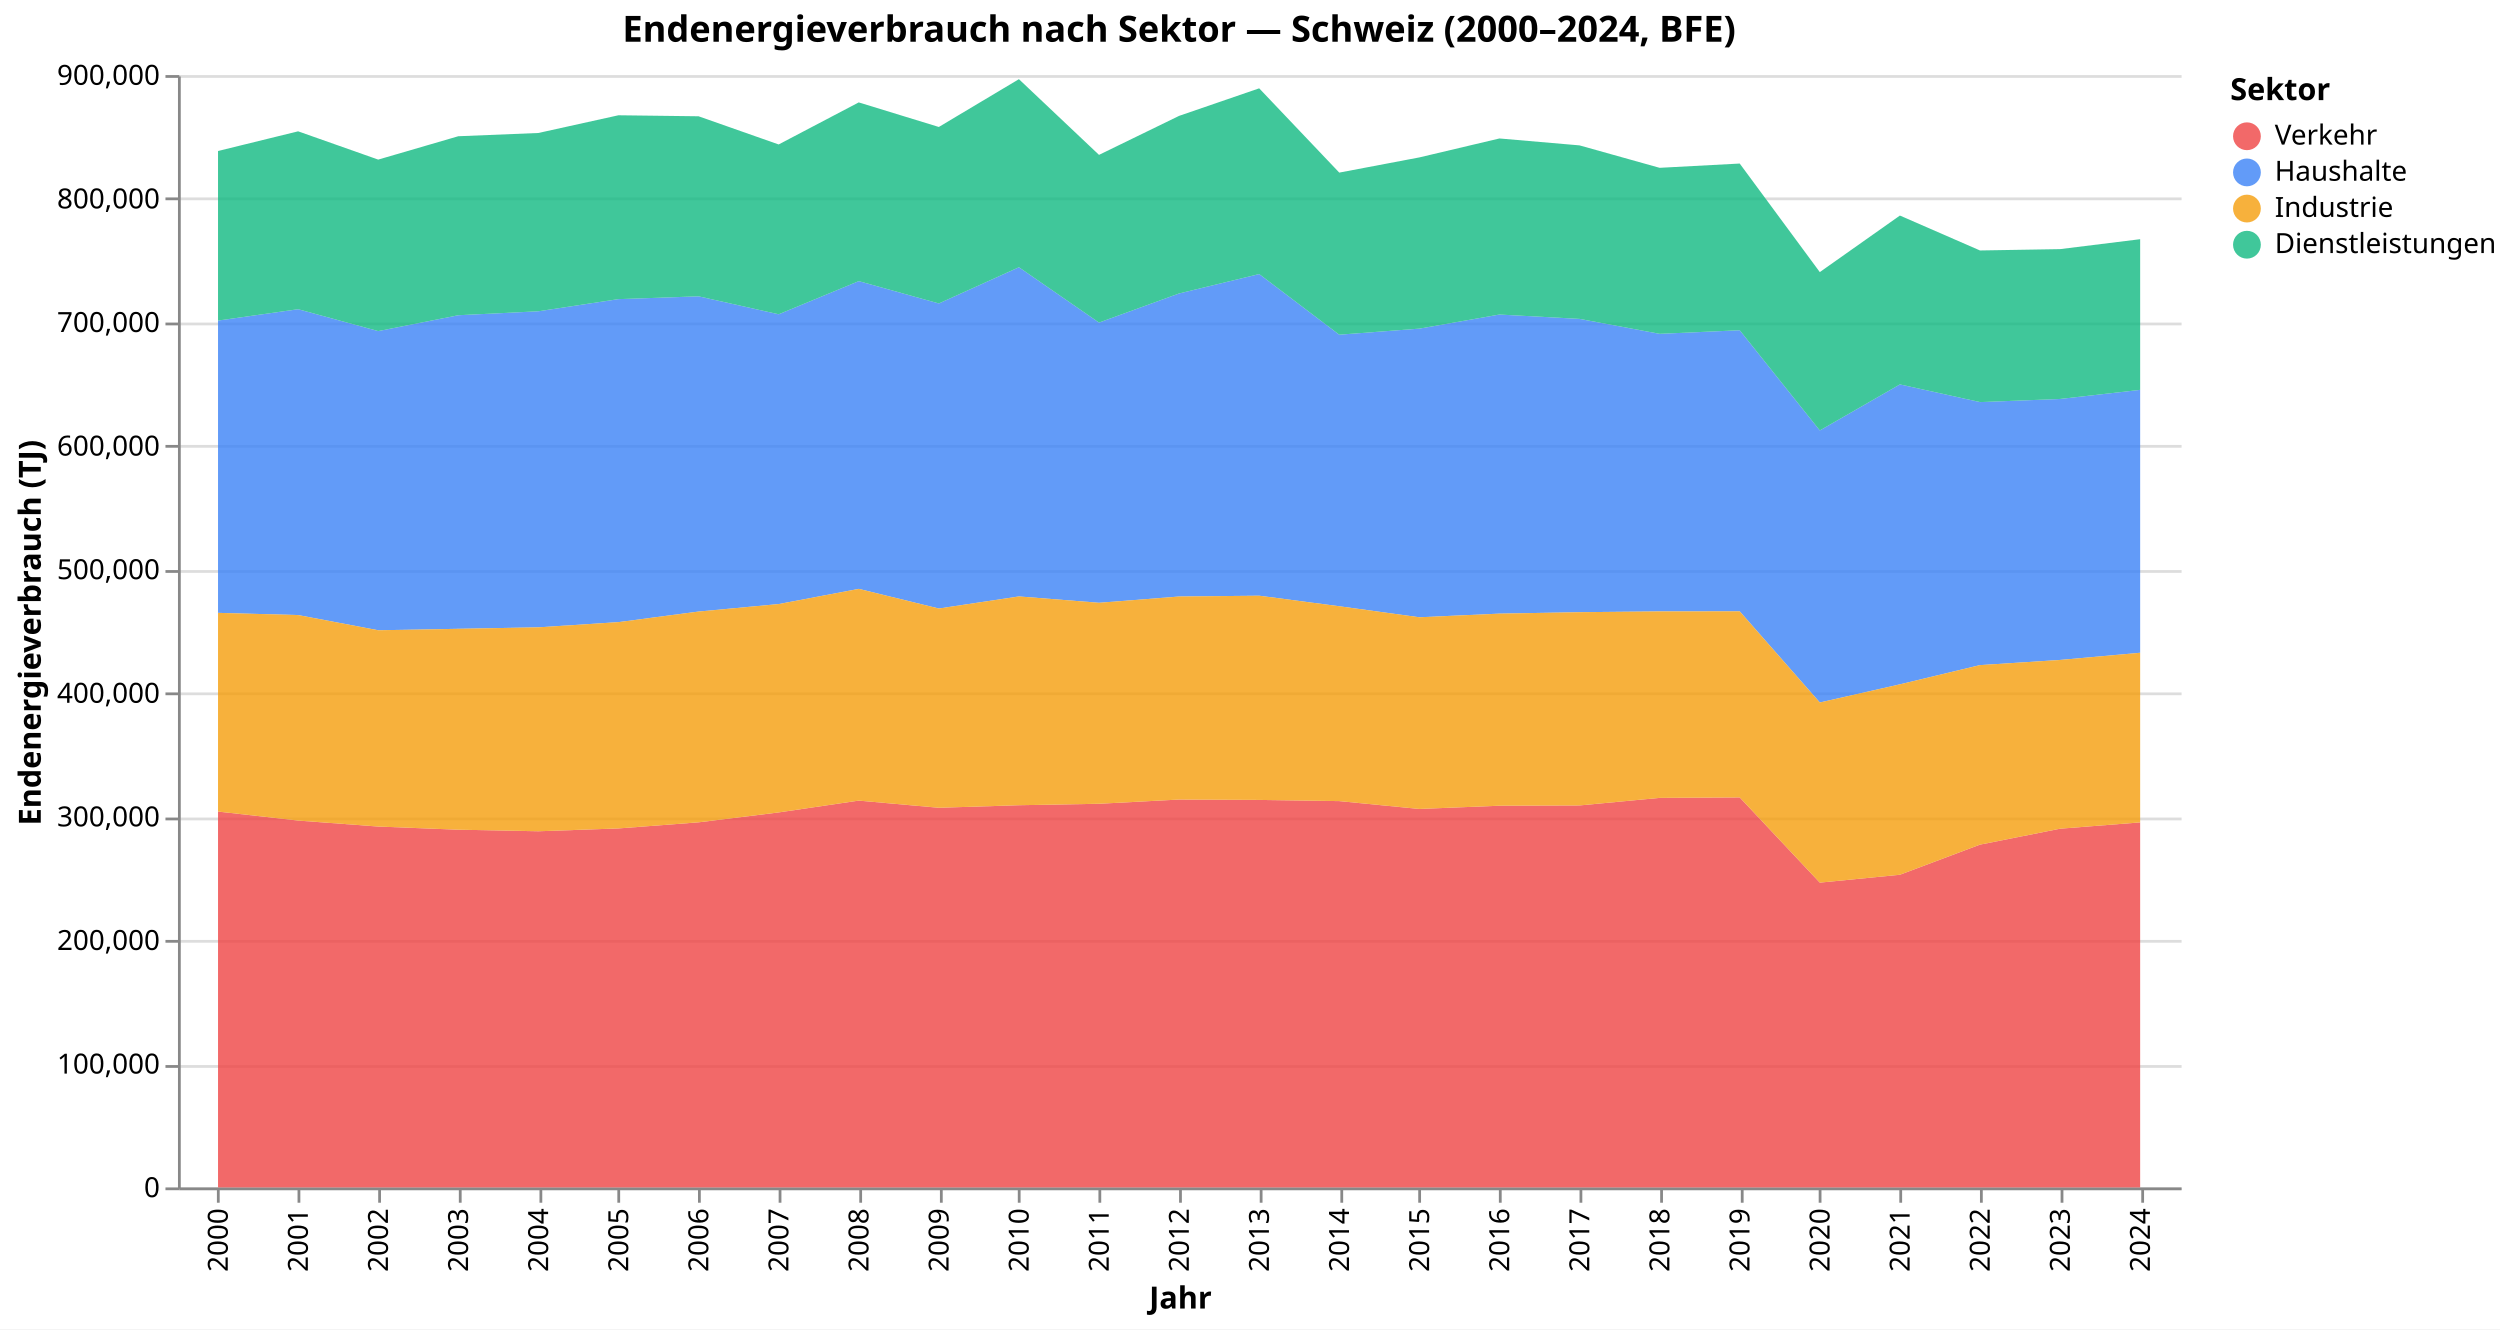
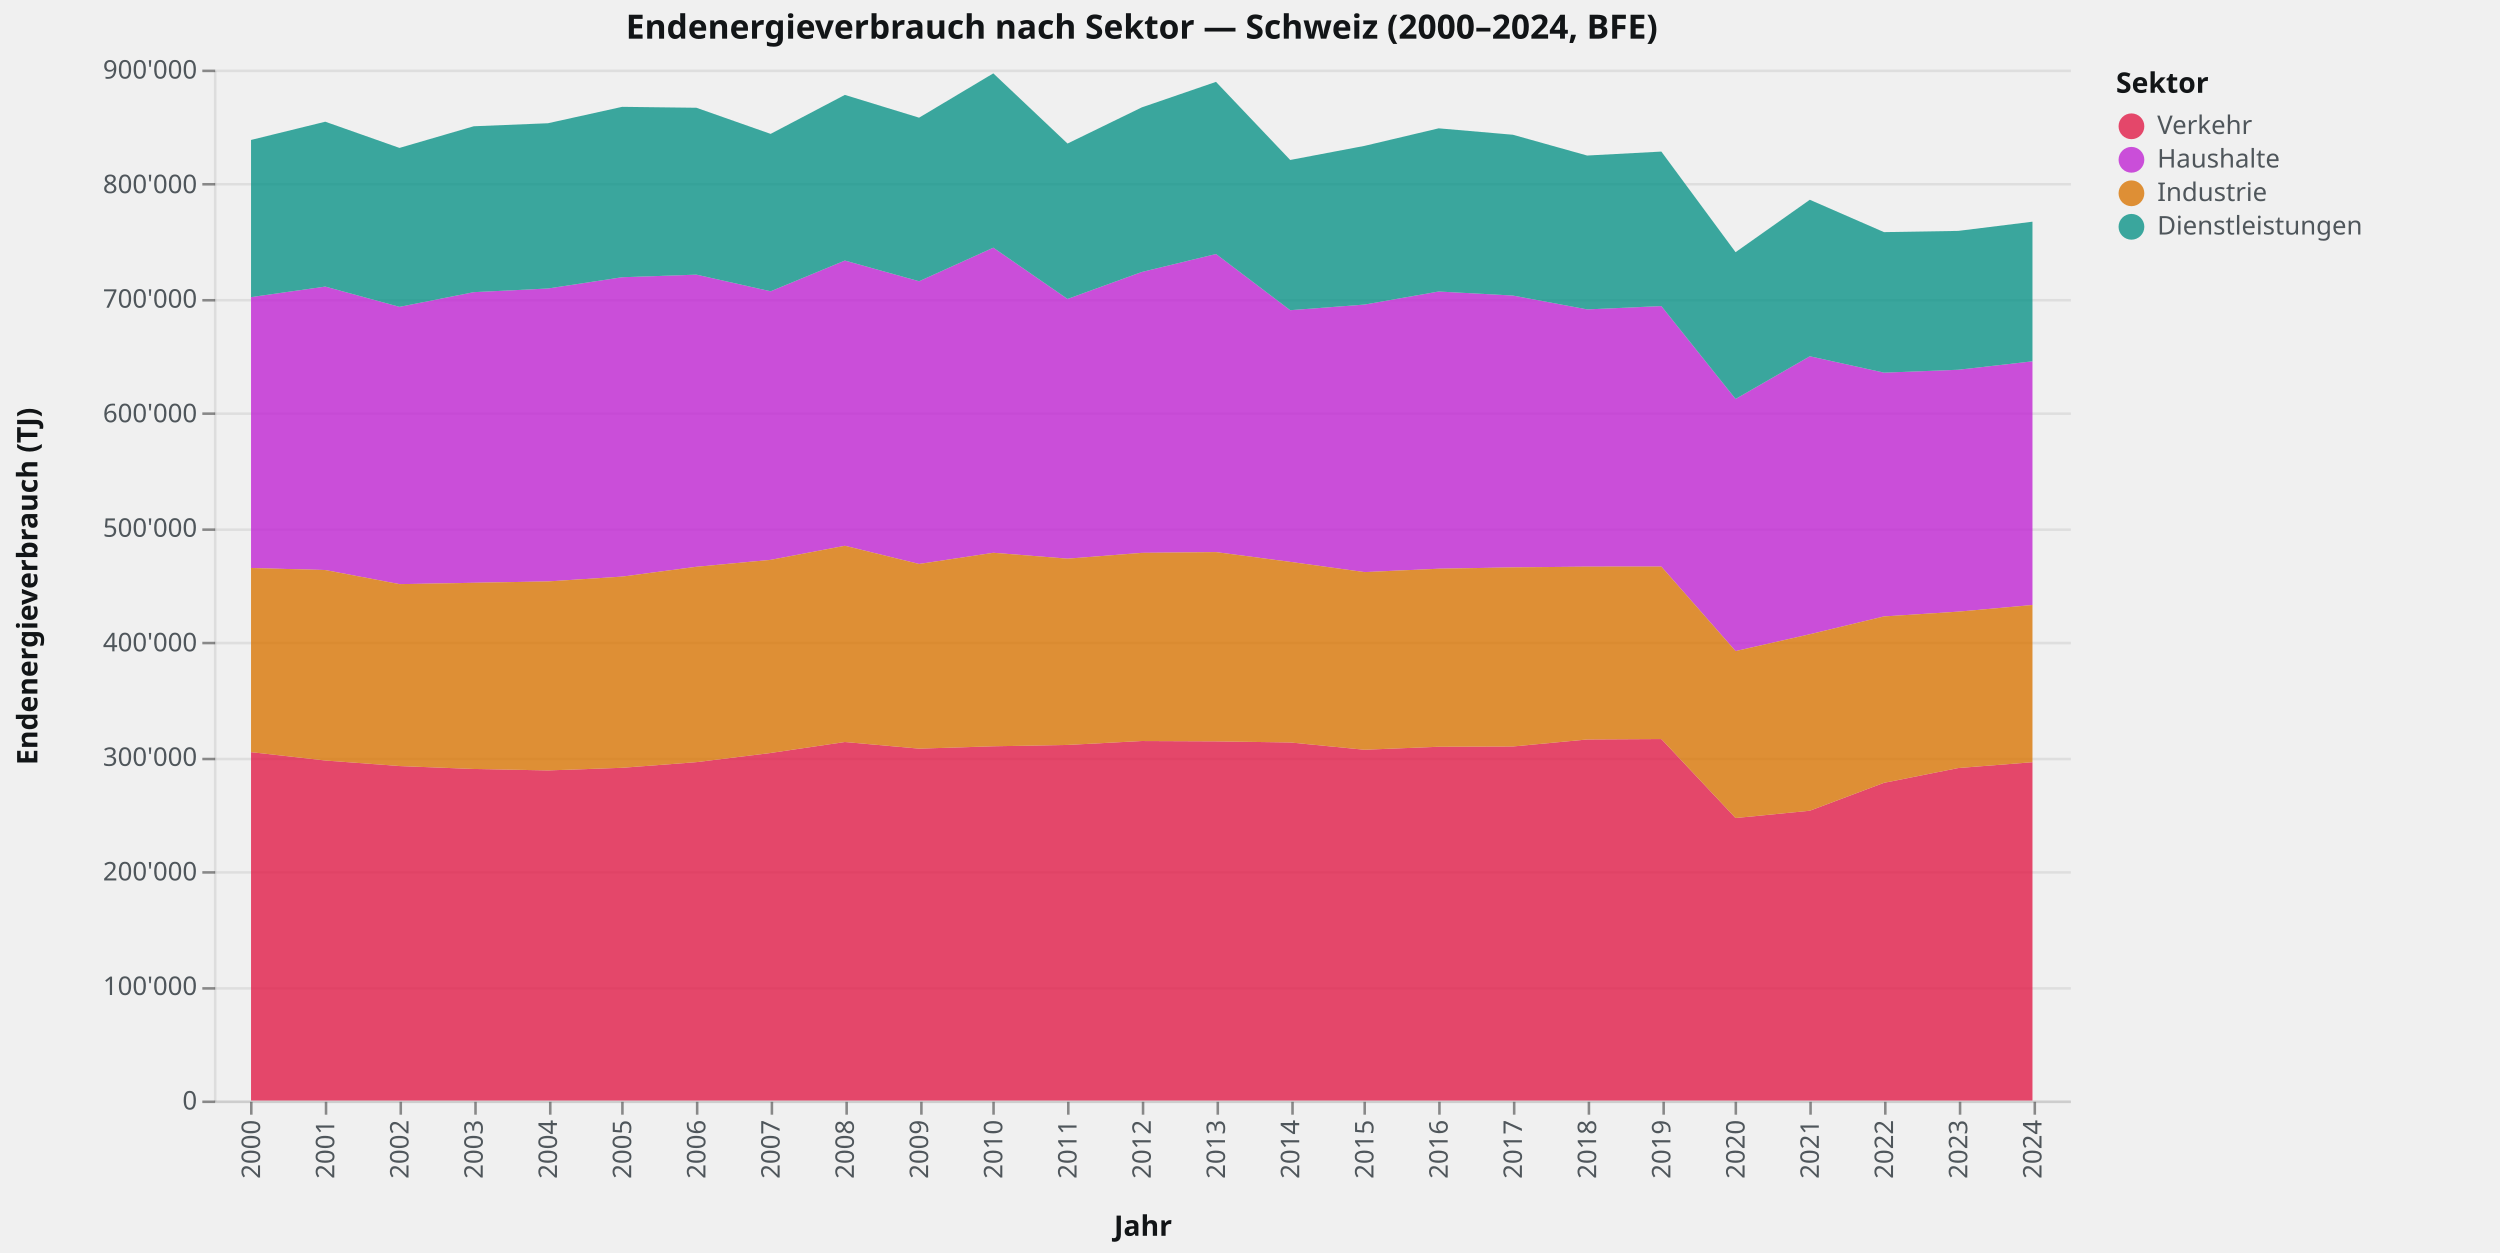
- <svg xmlns="http://www.w3.org/2000/svg" version="1.1" class="marks" width="899" height="478" viewBox="0 0 899 478">
-   <rect width="899" height="478" fill="white" />
-   <g fill="none" stroke-miterlimit="10" transform="translate(64,27)">
+ <svg xmlns="http://www.w3.org/2000/svg" version="1.1" class="marks" width="970" height="486" viewBox="0 0 970 486">
+   <g fill="none" stroke-miterlimit="10" transform="translate(83,27)">
    <g class="mark-group role-frame root" role="graphics-object" aria-roledescription="group mark container">
      <g transform="translate(0,0)">
        <path class="background" aria-hidden="true" d="M0.5,0.5h720v400h-720Z" />
        <g>
          <g class="mark-group role-axis" aria-hidden="true">
            <g transform="translate(0.5,0.5)">
              <path class="background" aria-hidden="true" d="M0,0h0v0h0Z" pointer-events="none" />
              <g>
                <g class="mark-rule role-axis-grid" pointer-events="none">
-                   <line transform="translate(0,400)" x2="720" y2="0" stroke="#ddd" stroke-width="1" opacity="1" />
-                   <line transform="translate(0,356)" x2="720" y2="0" stroke="#ddd" stroke-width="1" opacity="1" />
-                   <line transform="translate(0,311)" x2="720" y2="0" stroke="#ddd" stroke-width="1" opacity="1" />
-                   <line transform="translate(0,267)" x2="720" y2="0" stroke="#ddd" stroke-width="1" opacity="1" />
-                   <line transform="translate(0,222)" x2="720" y2="0" stroke="#ddd" stroke-width="1" opacity="1" />
-                   <line transform="translate(0,178)" x2="720" y2="0" stroke="#ddd" stroke-width="1" opacity="1" />
-                   <line transform="translate(0,133)" x2="720" y2="0" stroke="#ddd" stroke-width="1" opacity="1" />
-                   <line transform="translate(0,89)" x2="720" y2="0" stroke="#ddd" stroke-width="1" opacity="1" />
-                   <line transform="translate(0,44)" x2="720" y2="0" stroke="#ddd" stroke-width="1" opacity="1" />
-                   <line transform="translate(0,0)" x2="720" y2="0" stroke="#ddd" stroke-width="1" opacity="1" />
+                   <line transform="translate(0,400)" x2="720" y2="0" stroke="rgba(18,21,23,0.08)" stroke-width="1" opacity="1" />
+                   <line transform="translate(0,356)" x2="720" y2="0" stroke="rgba(18,21,23,0.08)" stroke-width="1" opacity="1" />
+                   <line transform="translate(0,311)" x2="720" y2="0" stroke="rgba(18,21,23,0.08)" stroke-width="1" opacity="1" />
+                   <line transform="translate(0,267)" x2="720" y2="0" stroke="rgba(18,21,23,0.08)" stroke-width="1" opacity="1" />
+                   <line transform="translate(0,222)" x2="720" y2="0" stroke="rgba(18,21,23,0.08)" stroke-width="1" opacity="1" />
+                   <line transform="translate(0,178)" x2="720" y2="0" stroke="rgba(18,21,23,0.08)" stroke-width="1" opacity="1" />
+                   <line transform="translate(0,133)" x2="720" y2="0" stroke="rgba(18,21,23,0.08)" stroke-width="1" opacity="1" />
+                   <line transform="translate(0,89)" x2="720" y2="0" stroke="rgba(18,21,23,0.08)" stroke-width="1" opacity="1" />
+                   <line transform="translate(0,44)" x2="720" y2="0" stroke="rgba(18,21,23,0.08)" stroke-width="1" opacity="1" />
+                   <line transform="translate(0,0)" x2="720" y2="0" stroke="rgba(18,21,23,0.08)" stroke-width="1" opacity="1" />
                </g>
              </g>
              <path class="foreground" aria-hidden="true" d="" pointer-events="none" display="none" />
            </g>
          </g>
          <g class="mark-group role-axis" role="graphics-symbol" aria-roledescription="axis" aria-label="X-axis titled 'Jahr' for a discrete scale with 25 values: 2000, 2001, 2002, 2003, 2004, ending with 2024">
            <g transform="translate(0.5,400.5)">
              <path class="background" aria-hidden="true" d="M0,0h0v0h0Z" pointer-events="none" />
              <g>
                <g class="mark-rule role-axis-tick" pointer-events="none">
                  <line transform="translate(14,0)" x2="0" y2="5" stroke="#888" stroke-width="1" opacity="1" />
                  <line transform="translate(43,0)" x2="0" y2="5" stroke="#888" stroke-width="1" opacity="1" />
                  <line transform="translate(72,0)" x2="0" y2="5" stroke="#888" stroke-width="1" opacity="1" />
                  <line transform="translate(101,0)" x2="0" y2="5" stroke="#888" stroke-width="1" opacity="1" />
                  <line transform="translate(130,0)" x2="0" y2="5" stroke="#888" stroke-width="1" opacity="1" />
                  <line transform="translate(158,0)" x2="0" y2="5" stroke="#888" stroke-width="1" opacity="1" />
                  <line transform="translate(187,0)" x2="0" y2="5" stroke="#888" stroke-width="1" opacity="1" />
                  <line transform="translate(216,0)" x2="0" y2="5" stroke="#888" stroke-width="1" opacity="1" />
                  <line transform="translate(245,0)" x2="0" y2="5" stroke="#888" stroke-width="1" opacity="1" />
                  <line transform="translate(274,0)" x2="0" y2="5" stroke="#888" stroke-width="1" opacity="1" />
                  <line transform="translate(302,0)" x2="0" y2="5" stroke="#888" stroke-width="1" opacity="1" />
                  <line transform="translate(331,0)" x2="0" y2="5" stroke="#888" stroke-width="1" opacity="1" />
                  <line transform="translate(360,0)" x2="0" y2="5" stroke="#888" stroke-width="1" opacity="1" />
                  <line transform="translate(389,0)" x2="0" y2="5" stroke="#888" stroke-width="1" opacity="1" />
                  <line transform="translate(418,0)" x2="0" y2="5" stroke="#888" stroke-width="1" opacity="1" />
                  <line transform="translate(446,0)" x2="0" y2="5" stroke="#888" stroke-width="1" opacity="1" />
                  <line transform="translate(475,0)" x2="0" y2="5" stroke="#888" stroke-width="1" opacity="1" />
                  <line transform="translate(504,0)" x2="0" y2="5" stroke="#888" stroke-width="1" opacity="1" />
                  <line transform="translate(533,0)" x2="0" y2="5" stroke="#888" stroke-width="1" opacity="1" />
                  <line transform="translate(562,0)" x2="0" y2="5" stroke="#888" stroke-width="1" opacity="1" />
                  <line transform="translate(590,0)" x2="0" y2="5" stroke="#888" stroke-width="1" opacity="1" />
                  <line transform="translate(619,0)" x2="0" y2="5" stroke="#888" stroke-width="1" opacity="1" />
                  <line transform="translate(648,0)" x2="0" y2="5" stroke="#888" stroke-width="1" opacity="1" />
                  <line transform="translate(677,0)" x2="0" y2="5" stroke="#888" stroke-width="1" opacity="1" />
                  <line transform="translate(706,0)" x2="0" y2="5" stroke="#888" stroke-width="1" opacity="1" />
                </g>
                <g class="mark-text role-axis-label" pointer-events="none">
-                   <text text-anchor="end" transform="translate(14.4,7) rotate(270) translate(0,3)" font-family="Switzer, system-ui, sans-serif" font-size="10px" fill="#000" opacity="1">2000</text>
-                   <text text-anchor="end" transform="translate(43.2,7) rotate(270) translate(0,3)" font-family="Switzer, system-ui, sans-serif" font-size="10px" fill="#000" opacity="1">2001</text>
-                   <text text-anchor="end" transform="translate(72,7) rotate(270) translate(0,3)" font-family="Switzer, system-ui, sans-serif" font-size="10px" fill="#000" opacity="1">2002</text>
-                   <text text-anchor="end" transform="translate(100.8,7) rotate(270) translate(0,3)" font-family="Switzer, system-ui, sans-serif" font-size="10px" fill="#000" opacity="1">2003</text>
-                   <text text-anchor="end" transform="translate(129.6,7) rotate(270) translate(0,3)" font-family="Switzer, system-ui, sans-serif" font-size="10px" fill="#000" opacity="1">2004</text>
-                   <text text-anchor="end" transform="translate(158.4,7) rotate(270) translate(0,3)" font-family="Switzer, system-ui, sans-serif" font-size="10px" fill="#000" opacity="1">2005</text>
-                   <text text-anchor="end" transform="translate(187.2,7) rotate(270) translate(0,3)" font-family="Switzer, system-ui, sans-serif" font-size="10px" fill="#000" opacity="1">2006</text>
-                   <text text-anchor="end" transform="translate(216,7) rotate(270) translate(0,3)" font-family="Switzer, system-ui, sans-serif" font-size="10px" fill="#000" opacity="1">2007</text>
-                   <text text-anchor="end" transform="translate(244.8,7) rotate(270) translate(0,3)" font-family="Switzer, system-ui, sans-serif" font-size="10px" fill="#000" opacity="1">2008</text>
-                   <text text-anchor="end" transform="translate(273.6,7) rotate(270) translate(0,3)" font-family="Switzer, system-ui, sans-serif" font-size="10px" fill="#000" opacity="1">2009</text>
-                   <text text-anchor="end" transform="translate(302.4,7) rotate(270) translate(0,3)" font-family="Switzer, system-ui, sans-serif" font-size="10px" fill="#000" opacity="1">2010</text>
-                   <text text-anchor="end" transform="translate(331.2,7) rotate(270) translate(0,3)" font-family="Switzer, system-ui, sans-serif" font-size="10px" fill="#000" opacity="1">2011</text>
-                   <text text-anchor="end" transform="translate(360,7) rotate(270) translate(0,3)" font-family="Switzer, system-ui, sans-serif" font-size="10px" fill="#000" opacity="1">2012</text>
-                   <text text-anchor="end" transform="translate(388.8,7) rotate(270) translate(0,3)" font-family="Switzer, system-ui, sans-serif" font-size="10px" fill="#000" opacity="1">2013</text>
-                   <text text-anchor="end" transform="translate(417.6,7) rotate(270) translate(0,3)" font-family="Switzer, system-ui, sans-serif" font-size="10px" fill="#000" opacity="1">2014</text>
-                   <text text-anchor="end" transform="translate(446.4,7) rotate(270) translate(0,3)" font-family="Switzer, system-ui, sans-serif" font-size="10px" fill="#000" opacity="1">2015</text>
-                   <text text-anchor="end" transform="translate(475.2,7) rotate(270) translate(0,3)" font-family="Switzer, system-ui, sans-serif" font-size="10px" fill="#000" opacity="1">2016</text>
-                   <text text-anchor="end" transform="translate(504,7) rotate(270) translate(0,3)" font-family="Switzer, system-ui, sans-serif" font-size="10px" fill="#000" opacity="1">2017</text>
-                   <text text-anchor="end" transform="translate(532.8,7) rotate(270) translate(0,3)" font-family="Switzer, system-ui, sans-serif" font-size="10px" fill="#000" opacity="1">2018</text>
-                   <text text-anchor="end" transform="translate(561.6,7) rotate(270) translate(0,3)" font-family="Switzer, system-ui, sans-serif" font-size="10px" fill="#000" opacity="1">2019</text>
-                   <text text-anchor="end" transform="translate(590.4,7) rotate(270) translate(0,3)" font-family="Switzer, system-ui, sans-serif" font-size="10px" fill="#000" opacity="1">2020</text>
-                   <text text-anchor="end" transform="translate(619.2,7) rotate(270) translate(0,3)" font-family="Switzer, system-ui, sans-serif" font-size="10px" fill="#000" opacity="1">2021</text>
-                   <text text-anchor="end" transform="translate(648,7) rotate(270) translate(0,3)" font-family="Switzer, system-ui, sans-serif" font-size="10px" fill="#000" opacity="1">2022</text>
-                   <text text-anchor="end" transform="translate(676.8,7) rotate(270) translate(0,3)" font-family="Switzer, system-ui, sans-serif" font-size="10px" fill="#000" opacity="1">2023</text>
-                   <text text-anchor="end" transform="translate(705.6,7) rotate(270) translate(0,3)" font-family="Switzer, system-ui, sans-serif" font-size="10px" fill="#000" opacity="1">2024</text>
+                   <text text-anchor="end" transform="translate(14.4,7) rotate(270) translate(0,3)" font-family="Switzer, system-ui, sans-serif" font-size="10px" fill="#4f565b" opacity="1">2000</text>
+                   <text text-anchor="end" transform="translate(43.2,7) rotate(270) translate(0,3)" font-family="Switzer, system-ui, sans-serif" font-size="10px" fill="#4f565b" opacity="1">2001</text>
+                   <text text-anchor="end" transform="translate(72,7) rotate(270) translate(0,3)" font-family="Switzer, system-ui, sans-serif" font-size="10px" fill="#4f565b" opacity="1">2002</text>
+                   <text text-anchor="end" transform="translate(100.8,7) rotate(270) translate(0,3)" font-family="Switzer, system-ui, sans-serif" font-size="10px" fill="#4f565b" opacity="1">2003</text>
+                   <text text-anchor="end" transform="translate(129.6,7) rotate(270) translate(0,3)" font-family="Switzer, system-ui, sans-serif" font-size="10px" fill="#4f565b" opacity="1">2004</text>
+                   <text text-anchor="end" transform="translate(158.4,7) rotate(270) translate(0,3)" font-family="Switzer, system-ui, sans-serif" font-size="10px" fill="#4f565b" opacity="1">2005</text>
+                   <text text-anchor="end" transform="translate(187.2,7) rotate(270) translate(0,3)" font-family="Switzer, system-ui, sans-serif" font-size="10px" fill="#4f565b" opacity="1">2006</text>
+                   <text text-anchor="end" transform="translate(216,7) rotate(270) translate(0,3)" font-family="Switzer, system-ui, sans-serif" font-size="10px" fill="#4f565b" opacity="1">2007</text>
+                   <text text-anchor="end" transform="translate(244.8,7) rotate(270) translate(0,3)" font-family="Switzer, system-ui, sans-serif" font-size="10px" fill="#4f565b" opacity="1">2008</text>
+                   <text text-anchor="end" transform="translate(273.6,7) rotate(270) translate(0,3)" font-family="Switzer, system-ui, sans-serif" font-size="10px" fill="#4f565b" opacity="1">2009</text>
+                   <text text-anchor="end" transform="translate(302.4,7) rotate(270) translate(0,3)" font-family="Switzer, system-ui, sans-serif" font-size="10px" fill="#4f565b" opacity="1">2010</text>
+                   <text text-anchor="end" transform="translate(331.2,7) rotate(270) translate(0,3)" font-family="Switzer, system-ui, sans-serif" font-size="10px" fill="#4f565b" opacity="1">2011</text>
+                   <text text-anchor="end" transform="translate(360,7) rotate(270) translate(0,3)" font-family="Switzer, system-ui, sans-serif" font-size="10px" fill="#4f565b" opacity="1">2012</text>
+                   <text text-anchor="end" transform="translate(388.8,7) rotate(270) translate(0,3)" font-family="Switzer, system-ui, sans-serif" font-size="10px" fill="#4f565b" opacity="1">2013</text>
+                   <text text-anchor="end" transform="translate(417.6,7) rotate(270) translate(0,3)" font-family="Switzer, system-ui, sans-serif" font-size="10px" fill="#4f565b" opacity="1">2014</text>
+                   <text text-anchor="end" transform="translate(446.4,7) rotate(270) translate(0,3)" font-family="Switzer, system-ui, sans-serif" font-size="10px" fill="#4f565b" opacity="1">2015</text>
+                   <text text-anchor="end" transform="translate(475.2,7) rotate(270) translate(0,3)" font-family="Switzer, system-ui, sans-serif" font-size="10px" fill="#4f565b" opacity="1">2016</text>
+                   <text text-anchor="end" transform="translate(504,7) rotate(270) translate(0,3)" font-family="Switzer, system-ui, sans-serif" font-size="10px" fill="#4f565b" opacity="1">2017</text>
+                   <text text-anchor="end" transform="translate(532.8,7) rotate(270) translate(0,3)" font-family="Switzer, system-ui, sans-serif" font-size="10px" fill="#4f565b" opacity="1">2018</text>
+                   <text text-anchor="end" transform="translate(561.6,7) rotate(270) translate(0,3)" font-family="Switzer, system-ui, sans-serif" font-size="10px" fill="#4f565b" opacity="1">2019</text>
+                   <text text-anchor="end" transform="translate(590.4,7) rotate(270) translate(0,3)" font-family="Switzer, system-ui, sans-serif" font-size="10px" fill="#4f565b" opacity="1">2020</text>
+                   <text text-anchor="end" transform="translate(619.2,7) rotate(270) translate(0,3)" font-family="Switzer, system-ui, sans-serif" font-size="10px" fill="#4f565b" opacity="1">2021</text>
+                   <text text-anchor="end" transform="translate(648,7) rotate(270) translate(0,3)" font-family="Switzer, system-ui, sans-serif" font-size="10px" fill="#4f565b" opacity="1">2022</text>
+                   <text text-anchor="end" transform="translate(676.8,7) rotate(270) translate(0,3)" font-family="Switzer, system-ui, sans-serif" font-size="10px" fill="#4f565b" opacity="1">2023</text>
+                   <text text-anchor="end" transform="translate(705.6,7) rotate(270) translate(0,3)" font-family="Switzer, system-ui, sans-serif" font-size="10px" fill="#4f565b" opacity="1">2024</text>
                </g>
                <g class="mark-rule role-axis-domain" pointer-events="none">
-                   <line transform="translate(0,0)" x2="720" y2="0" stroke="#888" stroke-width="1" opacity="1" />
+                   <line transform="translate(0,0)" x2="720" y2="0" stroke="rgba(0,0,0,0.08)" stroke-width="1" opacity="1" />
                </g>
                <g class="mark-text role-axis-title" pointer-events="none">
-                   <text text-anchor="middle" transform="translate(360,43.04)" font-family="Switzer, system-ui, sans-serif" font-size="11px" font-weight="bold" fill="#000" opacity="1">Jahr</text>
-                 </g>
-               </g>
-               <path class="foreground" aria-hidden="true" d="" pointer-events="none" display="none" />
-             </g>
-           </g>
-           <g class="mark-group role-axis" role="graphics-symbol" aria-roledescription="axis" aria-label="Y-axis titled 'Endenergieverbrauch (TJ)' for a linear scale with values from 0 to 900,000">
+                   <text text-anchor="middle" transform="translate(360,52)" font-family="Switzer, system-ui, sans-serif" font-size="11px" font-weight="bold" fill="#121517" opacity="1">Jahr</text>
+                 </g>
+               </g>
+               <path class="foreground" aria-hidden="true" d="" pointer-events="none" display="none" />
+             </g>
+           </g>
+           <g class="mark-group role-axis" role="graphics-symbol" aria-roledescription="axis" aria-label="Y-axis titled 'Endenergieverbrauch (TJ)' for a linear scale with values from 0 to 900'000">
            <g transform="translate(0.5,0.5)">
              <path class="background" aria-hidden="true" d="M0,0h0v0h0Z" pointer-events="none" />
              <g>
                <g class="mark-rule role-axis-tick" pointer-events="none">
                  <line transform="translate(0,400)" x2="-5" y2="0" stroke="#888" stroke-width="1" opacity="1" />
                  <line transform="translate(0,356)" x2="-5" y2="0" stroke="#888" stroke-width="1" opacity="1" />
                  <line transform="translate(0,311)" x2="-5" y2="0" stroke="#888" stroke-width="1" opacity="1" />
                  <line transform="translate(0,267)" x2="-5" y2="0" stroke="#888" stroke-width="1" opacity="1" />
                  <line transform="translate(0,222)" x2="-5" y2="0" stroke="#888" stroke-width="1" opacity="1" />
                  <line transform="translate(0,178)" x2="-5" y2="0" stroke="#888" stroke-width="1" opacity="1" />
                  <line transform="translate(0,133)" x2="-5" y2="0" stroke="#888" stroke-width="1" opacity="1" />
                  <line transform="translate(0,89)" x2="-5" y2="0" stroke="#888" stroke-width="1" opacity="1" />
                  <line transform="translate(0,44)" x2="-5" y2="0" stroke="#888" stroke-width="1" opacity="1" />
                  <line transform="translate(0,0)" x2="-5" y2="0" stroke="#888" stroke-width="1" opacity="1" />
                </g>
                <g class="mark-text role-axis-label" pointer-events="none">
-                   <text text-anchor="end" transform="translate(-7,403)" font-family="Switzer, system-ui, sans-serif" font-size="10px" fill="#000" opacity="1">0</text>
-                   <text text-anchor="end" transform="translate(-7,358.5556)" font-family="Switzer, system-ui, sans-serif" font-size="10px" fill="#000" opacity="1">100,000</text>
-                   <text text-anchor="end" transform="translate(-7,314.1111)" font-family="Switzer, system-ui, sans-serif" font-size="10px" fill="#000" opacity="1">200,000</text>
-                   <text text-anchor="end" transform="translate(-7,269.6667)" font-family="Switzer, system-ui, sans-serif" font-size="10px" fill="#000" opacity="1">300,000</text>
-                   <text text-anchor="end" transform="translate(-7,225.2222)" font-family="Switzer, system-ui, sans-serif" font-size="10px" fill="#000" opacity="1">400,000</text>
-                   <text text-anchor="end" transform="translate(-7,180.7778)" font-family="Switzer, system-ui, sans-serif" font-size="10px" fill="#000" opacity="1">500,000</text>
-                   <text text-anchor="end" transform="translate(-7,136.3333)" font-family="Switzer, system-ui, sans-serif" font-size="10px" fill="#000" opacity="1">600,000</text>
-                   <text text-anchor="end" transform="translate(-7,91.88889)" font-family="Switzer, system-ui, sans-serif" font-size="10px" fill="#000" opacity="1">700,000</text>
-                   <text text-anchor="end" transform="translate(-7,47.44444)" font-family="Switzer, system-ui, sans-serif" font-size="10px" fill="#000" opacity="1">800,000</text>
-                   <text text-anchor="end" transform="translate(-7,3)" font-family="Switzer, system-ui, sans-serif" font-size="10px" fill="#000" opacity="1">900,000</text>
+                   <text text-anchor="end" transform="translate(-7,403)" font-family="Switzer, system-ui, sans-serif" font-size="10px" fill="#4f565b" opacity="1">0</text>
+                   <text text-anchor="end" transform="translate(-7,358.5556)" font-family="Switzer, system-ui, sans-serif" font-size="10px" fill="#4f565b" opacity="1">100'000</text>
+                   <text text-anchor="end" transform="translate(-7,314.1111)" font-family="Switzer, system-ui, sans-serif" font-size="10px" fill="#4f565b" opacity="1">200'000</text>
+                   <text text-anchor="end" transform="translate(-7,269.6667)" font-family="Switzer, system-ui, sans-serif" font-size="10px" fill="#4f565b" opacity="1">300'000</text>
+                   <text text-anchor="end" transform="translate(-7,225.2222)" font-family="Switzer, system-ui, sans-serif" font-size="10px" fill="#4f565b" opacity="1">400'000</text>
+                   <text text-anchor="end" transform="translate(-7,180.7778)" font-family="Switzer, system-ui, sans-serif" font-size="10px" fill="#4f565b" opacity="1">500'000</text>
+                   <text text-anchor="end" transform="translate(-7,136.3333)" font-family="Switzer, system-ui, sans-serif" font-size="10px" fill="#4f565b" opacity="1">600'000</text>
+                   <text text-anchor="end" transform="translate(-7,91.88889)" font-family="Switzer, system-ui, sans-serif" font-size="10px" fill="#4f565b" opacity="1">700'000</text>
+                   <text text-anchor="end" transform="translate(-7,47.44444)" font-family="Switzer, system-ui, sans-serif" font-size="10px" fill="#4f565b" opacity="1">800'000</text>
+                   <text text-anchor="end" transform="translate(-7,3)" font-family="Switzer, system-ui, sans-serif" font-size="10px" fill="#4f565b" opacity="1">900'000</text>
                </g>
                <g class="mark-rule role-axis-domain" pointer-events="none">
-                   <line transform="translate(0,400)" x2="0" y2="-400" stroke="#888" stroke-width="1" opacity="1" />
+                   <line transform="translate(0,400)" x2="0" y2="-400" stroke="rgba(0,0,0,0.08)" stroke-width="1" opacity="1" />
                </g>
                <g class="mark-text role-axis-title" pointer-events="none">
-                   <text text-anchor="middle" transform="translate(-47.84,200) rotate(-90) translate(0,-2)" font-family="Switzer, system-ui, sans-serif" font-size="11px" font-weight="bold" fill="#000" opacity="1">Endenergieverbrauch (TJ)</text>
+                   <text text-anchor="middle" transform="translate(-67,200) rotate(-90) translate(0,-2)" font-family="Switzer, system-ui, sans-serif" font-size="11px" font-weight="bold" fill="#121517" opacity="1">Endenergieverbrauch (TJ)</text>
                </g>
              </g>
              <path class="foreground" aria-hidden="true" d="" pointer-events="none" display="none" />
            </g>
          </g>
          <g class="mark-group role-scope pathgroup" role="graphics-object" aria-roledescription="group mark container">
            <g transform="translate(0,0)">
              <path class="background" aria-hidden="true" d="M0,0h720v400h-720Z" />
              <g>
                <g class="mark-area role-mark marks" role="graphics-object" aria-roledescription="area mark container">
-                   <path aria-label="Jahr: 2000; Endenergieverbrauch (TJ): 304120; Sektor: Verkehr" role="graphics-symbol" aria-roledescription="area mark" d="M14.4,264.836L43.2,268.071L72,270.227L100.8,271.36L129.6,271.92L158.4,270.902L187.2,268.707L216,265.147L244.8,260.898L273.6,263.471L302.4,262.556L331.2,262.031L360,260.516L388.8,260.649L417.6,261.076L446.4,263.898L475.2,262.733L504,262.631L532.8,259.916L561.6,259.747L590.4,290.391L619.2,287.556L648,276.724L676.8,271L705.6,268.729L705.6,400L676.8,400L648,400L619.2,400L590.4,400L561.6,400L532.8,400L504,400L475.2,400L446.4,400L417.6,400L388.8,400L360,400L331.2,400L302.4,400L273.6,400L244.8,400L216,400L187.2,400L158.4,400L129.6,400L100.8,400L72,400L43.2,400L14.4,400Z" fill="#ef4444" opacity="0.8" />
-                 </g>
-               </g>
-               <path class="foreground" aria-hidden="true" d="" display="none" />
-             </g>
-             <g transform="translate(0,0)">
-               <path class="background" aria-hidden="true" d="M0,0h720v400h-720Z" />
-               <g>
-                 <g class="mark-area role-mark marks" role="graphics-object" aria-roledescription="area mark container">
-                   <path aria-label="Jahr: 2000; Endenergieverbrauch (TJ): 236490; Sektor: Haushalte" role="graphics-symbol" aria-roledescription="area mark" d="M14.4,88.276L43.2,84.191L72,92.058L100.8,86.36L129.6,84.933L158.4,80.56L187.2,79.56L216,86.018L244.8,74.093L273.6,82.124L302.4,69.102L331.2,88.996L360,78.524L388.8,71.547L417.6,93.356L446.4,91.173L475.2,86.107L504,87.676L532.8,93.044L561.6,91.756L590.4,127.791L619.2,111.236L648,117.587L676.8,116.462L705.6,113.191L705.6,207.733L676.8,210.316L648,212.169L619.2,219.089L590.4,225.613L561.6,192.84L532.8,192.858L504,193.147L475.2,193.662L446.4,194.969L417.6,191.009L388.8,187.218L360,187.507L331.2,189.764L302.4,187.48L273.6,191.822L244.8,184.76L216,190.222L187.2,192.916L158.4,196.716L129.6,198.587L100.8,199.12L72,199.64L43.2,194.178L14.4,193.382Z" fill="#3b82f6" opacity="0.8" />
-                 </g>
-               </g>
-               <path class="foreground" aria-hidden="true" d="" display="none" />
-             </g>
-             <g transform="translate(0,0)">
-               <path class="background" aria-hidden="true" d="M0,0h720v400h-720Z" />
-               <g>
-                 <g class="mark-area role-mark marks" role="graphics-object" aria-roledescription="area mark container">
-                   <path aria-label="Jahr: 2000; Endenergieverbrauch (TJ): 160770; Sektor: Industrie" role="graphics-symbol" aria-roledescription="area mark" d="M14.4,193.382L43.2,194.178L72,199.64L100.8,199.12L129.6,198.587L158.4,196.716L187.2,192.916L216,190.222L244.8,184.76L273.6,191.822L302.4,187.48L331.2,189.764L360,187.507L388.8,187.218L417.6,191.009L446.4,194.969L475.2,193.662L504,193.147L532.8,192.858L561.6,192.84L590.4,225.613L619.2,219.089L648,212.169L676.8,210.316L705.6,207.733L705.6,268.729L676.8,271L648,276.724L619.2,287.556L590.4,290.391L561.6,259.747L532.8,259.916L504,262.631L475.2,262.733L446.4,263.898L417.6,261.076L388.8,260.649L360,260.516L331.2,262.031L302.4,262.556L273.6,263.471L244.8,260.898L216,265.147L187.2,268.707L158.4,270.902L129.6,271.92L100.8,271.36L72,270.227L43.2,268.071L14.4,264.836Z" fill="#f59e0b" opacity="0.8" />
-                 </g>
-               </g>
-               <path class="foreground" aria-hidden="true" d="" display="none" />
-             </g>
-             <g transform="translate(0,0)">
-               <path class="background" aria-hidden="true" d="M0,0h720v400h-720Z" />
-               <g>
-                 <g class="mark-area role-mark marks" role="graphics-object" aria-roledescription="area mark container">
-                   <path aria-label="Jahr: 2000; Endenergieverbrauch (TJ): 137200; Sektor: Dienstleistungen" role="graphics-symbol" aria-roledescription="area mark" d="M14.4,27.298L43.2,20.222L72,30.391L100.8,21.991L129.6,20.818L158.4,14.449L187.2,14.813L216,24.947L244.8,9.822L273.6,18.658L302.4,1.467L331.2,28.693L360,14.667L388.8,4.76L417.6,35.067L446.4,29.604L475.2,22.791L504,25.28L532.8,33.347L561.6,31.809L590.4,70.844L619.2,50.511L648,63.067L676.8,62.582L705.6,59.013L705.6,113.191L676.8,116.462L648,117.587L619.2,111.236L590.4,127.791L561.6,91.756L532.8,93.044L504,87.676L475.2,86.107L446.4,91.173L417.6,93.356L388.8,71.547L360,78.524L331.2,88.996L302.4,69.102L273.6,82.124L244.8,74.093L216,86.018L187.2,79.56L158.4,80.56L129.6,84.933L100.8,86.36L72,92.058L43.2,84.191L14.4,88.276Z" fill="#10b981" opacity="0.8" />
+                   <path aria-label="Jahr: 2000; Endenergieverbrauch (TJ): 304120; Sektor: Verkehr" role="graphics-symbol" aria-roledescription="area mark" d="M14.4,264.836L43.2,268.071L72,270.227L100.8,271.36L129.6,271.92L158.4,270.902L187.2,268.707L216,265.147L244.8,260.898L273.6,263.471L302.4,262.556L331.2,262.031L360,260.516L388.8,260.649L417.6,261.076L446.4,263.898L475.2,262.733L504,262.631L532.8,259.916L561.6,259.747L590.4,290.391L619.2,287.556L648,276.724L676.8,271L705.6,268.729L705.6,400L676.8,400L648,400L619.2,400L590.4,400L561.6,400L532.8,400L504,400L475.2,400L446.4,400L417.6,400L388.8,400L360,400L331.2,400L302.4,400L273.6,400L244.8,400L216,400L187.2,400L158.4,400L129.6,400L100.8,400L72,400L43.2,400L14.4,400Z" fill="#e11d48" opacity="0.8" />
+                 </g>
+               </g>
+               <path class="foreground" aria-hidden="true" d="" display="none" />
+             </g>
+             <g transform="translate(0,0)">
+               <path class="background" aria-hidden="true" d="M0,0h720v400h-720Z" />
+               <g>
+                 <g class="mark-area role-mark marks" role="graphics-object" aria-roledescription="area mark container">
+                   <path aria-label="Jahr: 2000; Endenergieverbrauch (TJ): 236490; Sektor: Haushalte" role="graphics-symbol" aria-roledescription="area mark" d="M14.4,88.276L43.2,84.191L72,92.058L100.8,86.36L129.6,84.933L158.4,80.56L187.2,79.56L216,86.018L244.8,74.093L273.6,82.124L302.4,69.102L331.2,88.996L360,78.524L388.8,71.547L417.6,93.356L446.4,91.173L475.2,86.107L504,87.676L532.8,93.044L561.6,91.756L590.4,127.791L619.2,111.236L648,117.587L676.8,116.462L705.6,113.191L705.6,207.733L676.8,210.316L648,212.169L619.2,219.089L590.4,225.613L561.6,192.84L532.8,192.858L504,193.147L475.2,193.662L446.4,194.969L417.6,191.009L388.8,187.218L360,187.507L331.2,189.764L302.4,187.48L273.6,191.822L244.8,184.76L216,190.222L187.2,192.916L158.4,196.716L129.6,198.587L100.8,199.12L72,199.64L43.2,194.178L14.4,193.382Z" fill="#c026d3" opacity="0.8" />
+                 </g>
+               </g>
+               <path class="foreground" aria-hidden="true" d="" display="none" />
+             </g>
+             <g transform="translate(0,0)">
+               <path class="background" aria-hidden="true" d="M0,0h720v400h-720Z" />
+               <g>
+                 <g class="mark-area role-mark marks" role="graphics-object" aria-roledescription="area mark container">
+                   <path aria-label="Jahr: 2000; Endenergieverbrauch (TJ): 160770; Sektor: Industrie" role="graphics-symbol" aria-roledescription="area mark" d="M14.4,193.382L43.2,194.178L72,199.64L100.8,199.12L129.6,198.587L158.4,196.716L187.2,192.916L216,190.222L244.8,184.76L273.6,191.822L302.4,187.48L331.2,189.764L360,187.507L388.8,187.218L417.6,191.009L446.4,194.969L475.2,193.662L504,193.147L532.8,192.858L561.6,192.84L590.4,225.613L619.2,219.089L648,212.169L676.8,210.316L705.6,207.733L705.6,268.729L676.8,271L648,276.724L619.2,287.556L590.4,290.391L561.6,259.747L532.8,259.916L504,262.631L475.2,262.733L446.4,263.898L417.6,261.076L388.8,260.649L360,260.516L331.2,262.031L302.4,262.556L273.6,263.471L244.8,260.898L216,265.147L187.2,268.707L158.4,270.902L129.6,271.92L100.8,271.36L72,270.227L43.2,268.071L14.4,264.836Z" fill="#d97706" opacity="0.8" />
+                 </g>
+               </g>
+               <path class="foreground" aria-hidden="true" d="" display="none" />
+             </g>
+             <g transform="translate(0,0)">
+               <path class="background" aria-hidden="true" d="M0,0h720v400h-720Z" />
+               <g>
+                 <g class="mark-area role-mark marks" role="graphics-object" aria-roledescription="area mark container">
+                   <path aria-label="Jahr: 2000; Endenergieverbrauch (TJ): 137200; Sektor: Dienstleistungen" role="graphics-symbol" aria-roledescription="area mark" d="M14.4,27.298L43.2,20.222L72,30.391L100.8,21.991L129.6,20.818L158.4,14.449L187.2,14.813L216,24.947L244.8,9.822L273.6,18.658L302.4,1.467L331.2,28.693L360,14.667L388.8,4.76L417.6,35.067L446.4,29.604L475.2,22.791L504,25.28L532.8,33.347L561.6,31.809L590.4,70.844L619.2,50.511L648,63.067L676.8,62.582L705.6,59.013L705.6,113.191L676.8,116.462L648,117.587L619.2,111.236L590.4,127.791L561.6,91.756L532.8,93.044L504,87.676L475.2,86.107L446.4,91.173L417.6,93.356L388.8,71.547L360,78.524L331.2,88.996L302.4,69.102L273.6,82.124L244.8,74.093L216,86.018L187.2,79.56L158.4,80.56L129.6,84.933L100.8,86.36L72,92.058L43.2,84.191L14.4,88.276Z" fill="#0d9488" opacity="0.8" />
                </g>
              </g>
              <path class="foreground" aria-hidden="true" d="" display="none" />
            </g>
          </g>
          <g class="mark-group role-legend" role="graphics-symbol" aria-roledescription="legend" aria-label="Symbol legend titled 'Sektor' for fill color with 4 values: Verkehr, Haushalte, Industrie, Dienstleistungen">
            <g transform="translate(738,0)">
-               <path class="background" aria-hidden="true" d="M0,0h92v66h-92Z" pointer-events="none" />
+               <path class="background" aria-hidden="true" d="M0,0h144v66h-144Z" pointer-events="none" />
              <g>
                <g class="mark-group role-legend-entry">
                  <g transform="translate(0,16)">
                    <path class="background" aria-hidden="true" d="M0,0h0v0h0Z" pointer-events="none" />
                    <g>
                      <g class="mark-group role-scope" role="graphics-object" aria-roledescription="group mark container">
                        <g transform="translate(0,0)">
-                           <path class="background" aria-hidden="true" d="M0,0h91.88v11h-91.88Z" pointer-events="none" opacity="1" />
-                           <g>
-                             <g class="mark-symbol role-legend-symbol" pointer-events="none">
-                               <path transform="translate(6,6)" d="M5,0A5,5,0,1,1,-5,0A5,5,0,1,1,5,0" fill="#ef4444" stroke-width="1.5" opacity="0.8" />
-                             </g>
-                             <g class="mark-text role-legend-label" pointer-events="none">
-                               <text text-anchor="start" transform="translate(16,9)" font-family="Switzer, system-ui, sans-serif" font-size="10px" fill="#000" opacity="1">Verkehr</text>
+                           <path class="background" aria-hidden="true" d="M0,0h144v11h-144Z" pointer-events="none" opacity="1" />
+                           <g>
+                             <g class="mark-symbol role-legend-symbol" pointer-events="none">
+                               <path transform="translate(6,6)" d="M5,0A5,5,0,1,1,-5,0A5,5,0,1,1,5,0" fill="#e11d48" stroke-width="1.5" opacity="0.8" />
+                             </g>
+                             <g class="mark-text role-legend-label" pointer-events="none">
+                               <text text-anchor="start" transform="translate(16,9)" font-family="Switzer, system-ui, sans-serif" font-size="10px" fill="#4f565b" opacity="1">Verkehr</text>
                            </g>
                          </g>
                          <path class="foreground" aria-hidden="true" d="" pointer-events="none" display="none" />
                        </g>
                        <g transform="translate(0,13)">
-                           <path class="background" aria-hidden="true" d="M0,0h91.88v11h-91.88Z" pointer-events="none" opacity="1" />
-                           <g>
-                             <g class="mark-symbol role-legend-symbol" pointer-events="none">
-                               <path transform="translate(6,6)" d="M5,0A5,5,0,1,1,-5,0A5,5,0,1,1,5,0" fill="#3b82f6" stroke-width="1.5" opacity="0.8" />
-                             </g>
-                             <g class="mark-text role-legend-label" pointer-events="none">
-                               <text text-anchor="start" transform="translate(16,9)" font-family="Switzer, system-ui, sans-serif" font-size="10px" fill="#000" opacity="1">Haushalte</text>
+                           <path class="background" aria-hidden="true" d="M0,0h144v11h-144Z" pointer-events="none" opacity="1" />
+                           <g>
+                             <g class="mark-symbol role-legend-symbol" pointer-events="none">
+                               <path transform="translate(6,6)" d="M5,0A5,5,0,1,1,-5,0A5,5,0,1,1,5,0" fill="#c026d3" stroke-width="1.5" opacity="0.8" />
+                             </g>
+                             <g class="mark-text role-legend-label" pointer-events="none">
+                               <text text-anchor="start" transform="translate(16,9)" font-family="Switzer, system-ui, sans-serif" font-size="10px" fill="#4f565b" opacity="1">Haushalte</text>
                            </g>
                          </g>
                          <path class="foreground" aria-hidden="true" d="" pointer-events="none" display="none" />
                        </g>
                        <g transform="translate(0,26)">
-                           <path class="background" aria-hidden="true" d="M0,0h91.88v11h-91.88Z" pointer-events="none" opacity="1" />
-                           <g>
-                             <g class="mark-symbol role-legend-symbol" pointer-events="none">
-                               <path transform="translate(6,6)" d="M5,0A5,5,0,1,1,-5,0A5,5,0,1,1,5,0" fill="#f59e0b" stroke-width="1.5" opacity="0.8" />
-                             </g>
-                             <g class="mark-text role-legend-label" pointer-events="none">
-                               <text text-anchor="start" transform="translate(16,9)" font-family="Switzer, system-ui, sans-serif" font-size="10px" fill="#000" opacity="1">Industrie</text>
+                           <path class="background" aria-hidden="true" d="M0,0h144v11h-144Z" pointer-events="none" opacity="1" />
+                           <g>
+                             <g class="mark-symbol role-legend-symbol" pointer-events="none">
+                               <path transform="translate(6,6)" d="M5,0A5,5,0,1,1,-5,0A5,5,0,1,1,5,0" fill="#d97706" stroke-width="1.5" opacity="0.8" />
+                             </g>
+                             <g class="mark-text role-legend-label" pointer-events="none">
+                               <text text-anchor="start" transform="translate(16,9)" font-family="Switzer, system-ui, sans-serif" font-size="10px" fill="#4f565b" opacity="1">Industrie</text>
                            </g>
                          </g>
                          <path class="foreground" aria-hidden="true" d="" pointer-events="none" display="none" />
                        </g>
                        <g transform="translate(0,39)">
-                           <path class="background" aria-hidden="true" d="M0,0h91.88v11h-91.88Z" pointer-events="none" opacity="1" />
-                           <g>
-                             <g class="mark-symbol role-legend-symbol" pointer-events="none">
-                               <path transform="translate(6,6)" d="M5,0A5,5,0,1,1,-5,0A5,5,0,1,1,5,0" fill="#10b981" stroke-width="1.5" opacity="0.8" />
-                             </g>
-                             <g class="mark-text role-legend-label" pointer-events="none">
-                               <text text-anchor="start" transform="translate(16,9)" font-family="Switzer, system-ui, sans-serif" font-size="10px" fill="#000" opacity="1">Dienstleistungen</text>
+                           <path class="background" aria-hidden="true" d="M0,0h144v11h-144Z" pointer-events="none" opacity="1" />
+                           <g>
+                             <g class="mark-symbol role-legend-symbol" pointer-events="none">
+                               <path transform="translate(6,6)" d="M5,0A5,5,0,1,1,-5,0A5,5,0,1,1,5,0" fill="#0d9488" stroke-width="1.5" opacity="0.8" />
+                             </g>
+                             <g class="mark-text role-legend-label" pointer-events="none">
+                               <text text-anchor="start" transform="translate(16,9)" font-family="Switzer, system-ui, sans-serif" font-size="10px" fill="#4f565b" opacity="1">Dienstleistungen</text>
                            </g>
                          </g>
                          <path class="foreground" aria-hidden="true" d="" pointer-events="none" display="none" />
                        </g>
                      </g>
                    </g>
                    <path class="foreground" aria-hidden="true" d="" pointer-events="none" display="none" />
                  </g>
                </g>
                <g class="mark-text role-legend-title" pointer-events="none">
-                   <text text-anchor="start" transform="translate(0,9)" font-family="Switzer, system-ui, sans-serif" font-size="11px" font-weight="bold" fill="#000" opacity="1">Sektor</text>
+                   <text text-anchor="start" transform="translate(0,9)" font-family="Switzer, system-ui, sans-serif" font-size="11px" font-weight="bold" fill="#121517" opacity="1">Sektor</text>
                </g>
              </g>
              <path class="foreground" aria-hidden="true" d="" pointer-events="none" display="none" />
            </g>
          </g>
          <g class="mark-group role-title">
            <g transform="translate(360,-22)">
              <path class="background" aria-hidden="true" d="M0,0h0v0h0Z" pointer-events="none" />
              <g>
                <g class="mark-text role-title-text" role="graphics-symbol" aria-roledescription="title" aria-label="Title text 'Endenergieverbrauch nach Sektor — Schweiz (2000–2024, BFE)'" pointer-events="none">
-                   <text text-anchor="middle" transform="translate(0,10)" font-family="Switzer, system-ui, sans-serif" font-size="13px" font-weight="bold" fill="#000" opacity="1">Endenergieverbrauch nach Sektor — Schweiz (2000–2024, BFE)</text>
+                   <text text-anchor="middle" transform="translate(0,10)" font-family="Switzer, system-ui, sans-serif" font-size="13px" font-weight="bold" fill="#121517" opacity="1">Endenergieverbrauch nach Sektor — Schweiz (2000–2024, BFE)</text>
                </g>
              </g>
              <path class="foreground" aria-hidden="true" d="" pointer-events="none" display="none" />
            </g>
          </g>
        </g>
        <path class="foreground" aria-hidden="true" d="" display="none" />
      </g>
    </g>
  </g>
</svg>
